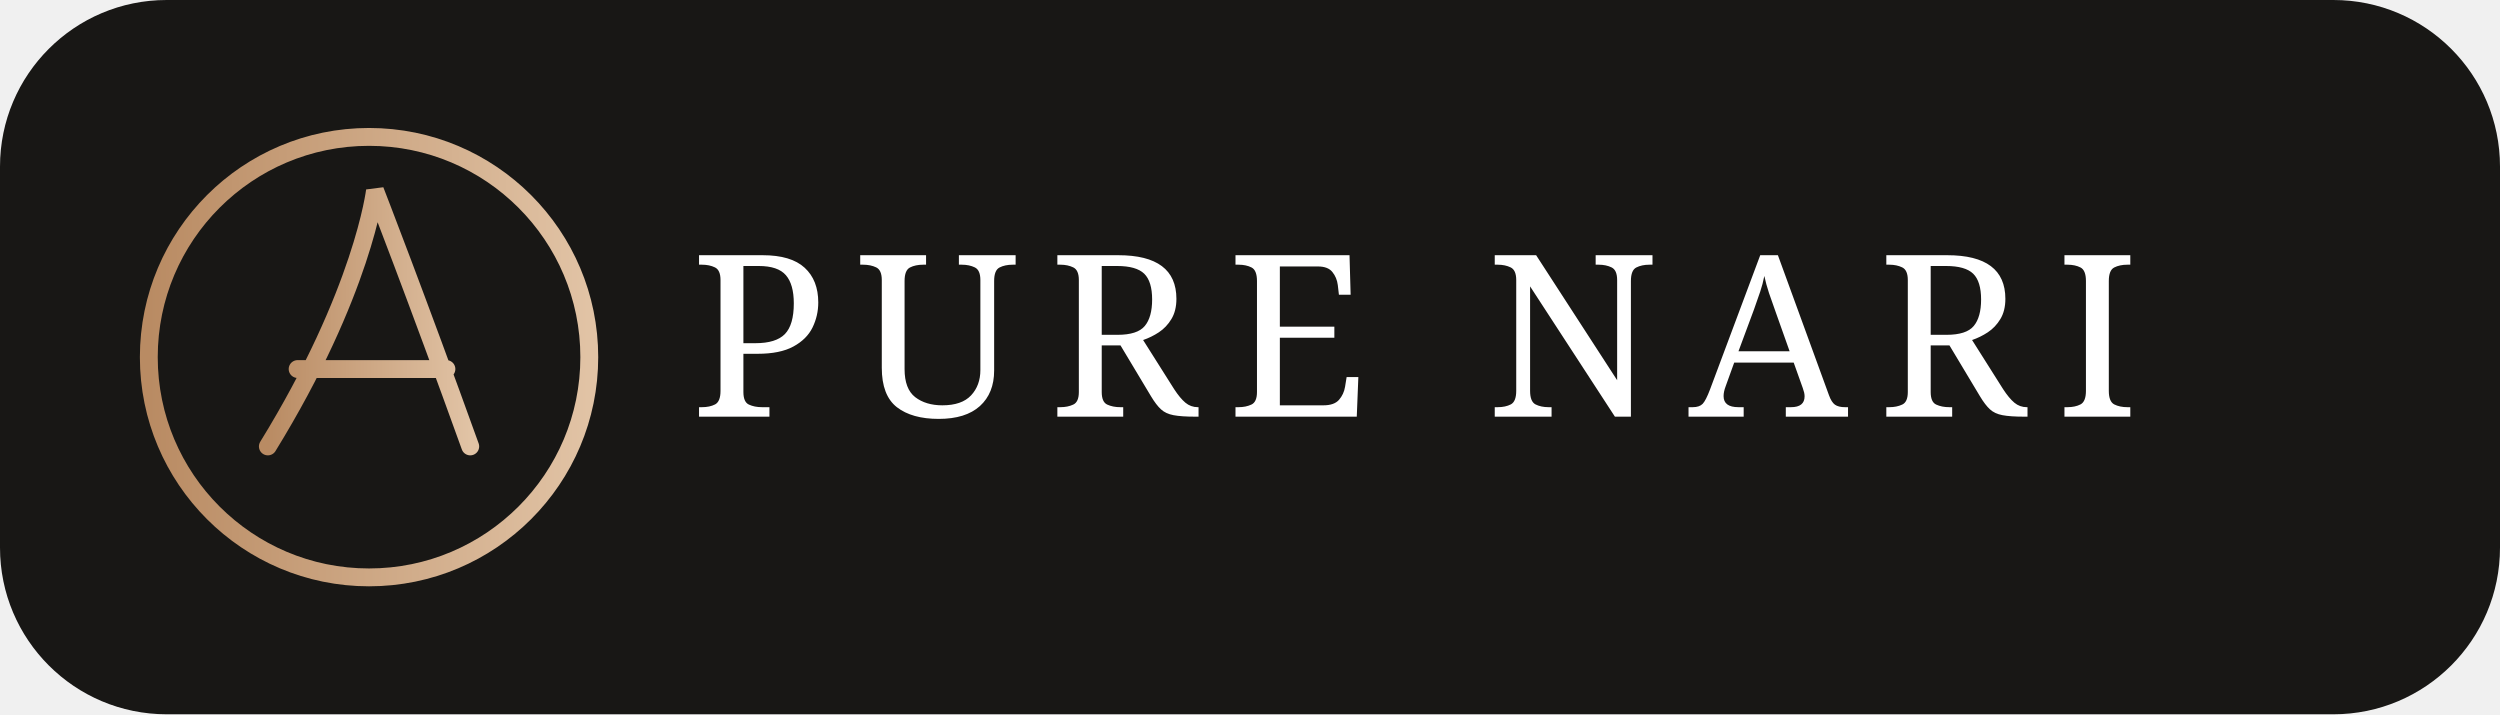
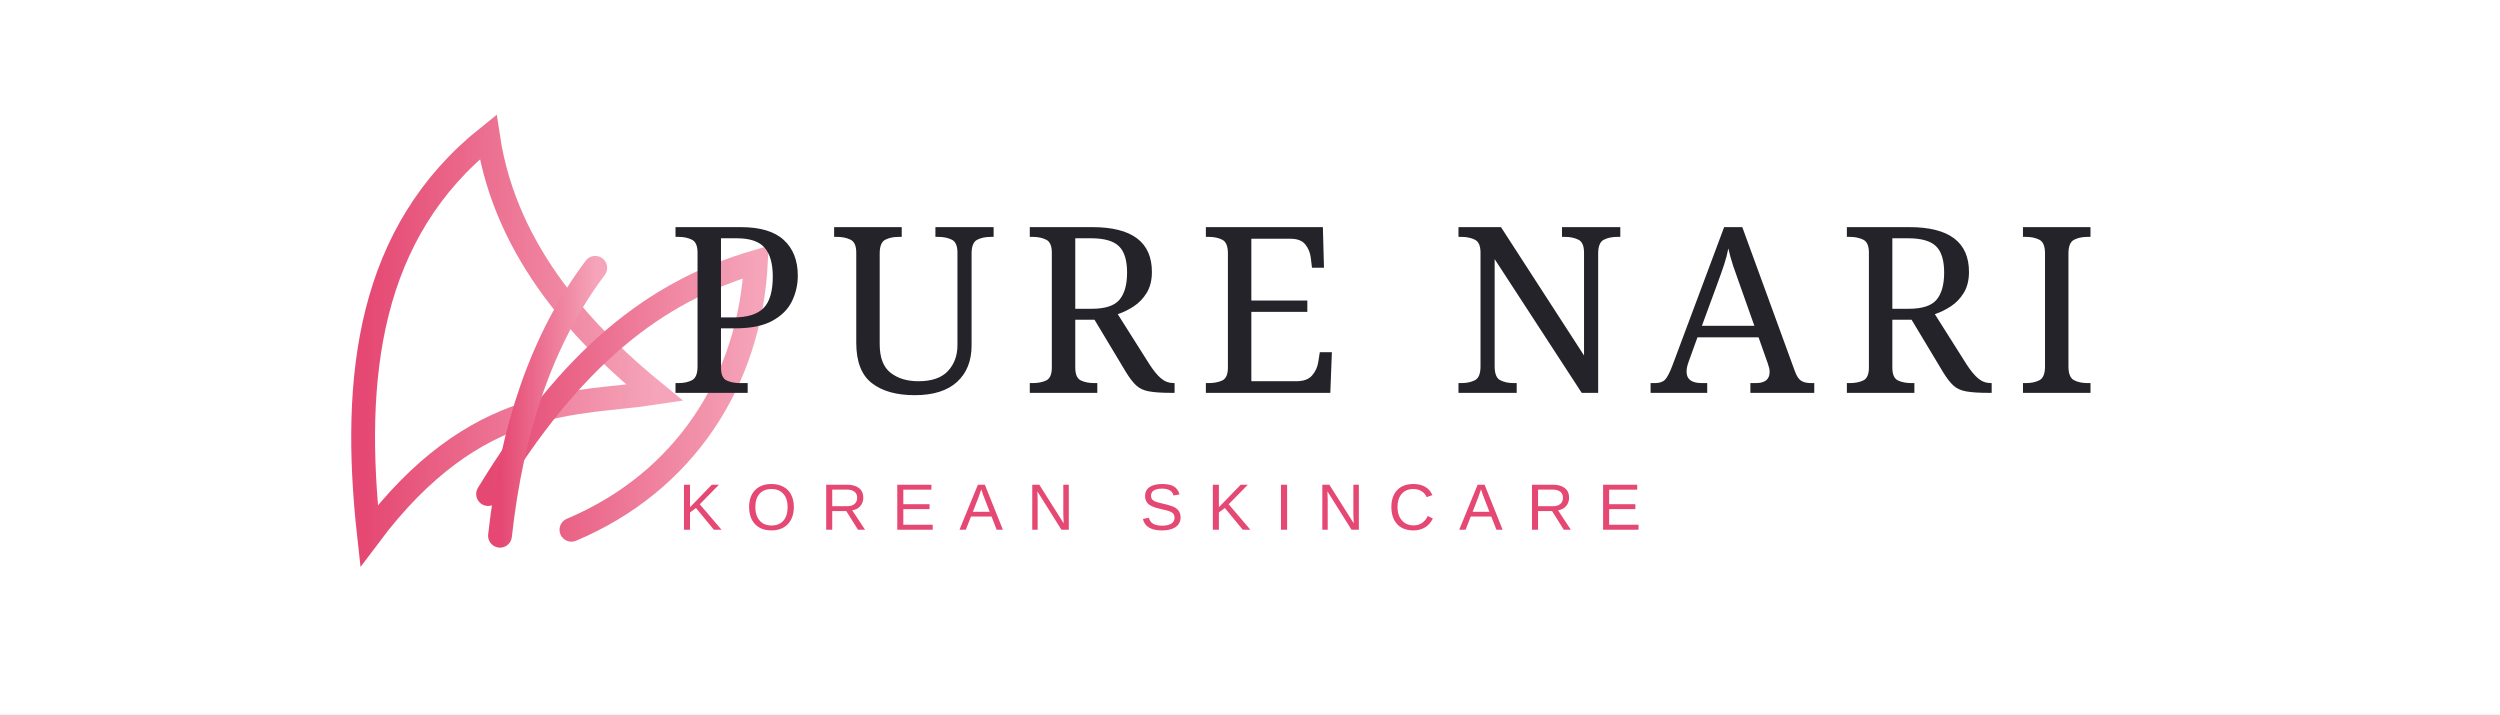
<svg xmlns="http://www.w3.org/2000/svg" viewBox="0 0 420 120">
  <defs>
    <linearGradient id="g" x1="0" x2="1">
-       <stop stop-color="#b98b63" />
-       <stop offset="1" stop-color="#e1c3a5" />
+       <stop stop-color="#e54872" />
+       <stop offset="1" stop-color="#f5a4b9" />
    </linearGradient>
  </defs>
-   <rect width="420" height="120" rx="28" fill="#181715" />
-   <circle cx="62" cy="60" r="37" fill="none" stroke="url(#g)" stroke-width="3" />
-   <path d="M45 75c16-26 18-43 18-43s7 18 16 43M50 62h25" fill="none" stroke="url(#g)" stroke-width="3" stroke-linecap="round" />
-   <text x="116" y="70" font-family="Georgia,serif" font-size="38" fill="#fff" letter-spacing="5">PURE NARI</text>
+   <rect width="420" height="120" fill="#fff" />
+   <g transform="translate(12 8)" fill="none" stroke="url(#g)" stroke-width="4" stroke-linecap="round">
+     <path d="M50 82c-3-27 0-51 20-67 3 20 17 34 28 43-13 2-30 0-48 24Z" />
+     <path d="M70 75c14-23 28-34 45-39-1 20-12 37-31 45" />
+     <path d="M72 82c2-18 7-33 16-45" />
+   </g>
+   <text x="112" y="66" font-family="Georgia,serif" font-size="39" fill="#25232a" letter-spacing="4">PURE NARI</text>
+   <text x="114" y="89" font-family="Arial,sans-serif" font-size="11" fill="#e54872" letter-spacing="4">KOREAN SKINCARE</text>
</svg>
